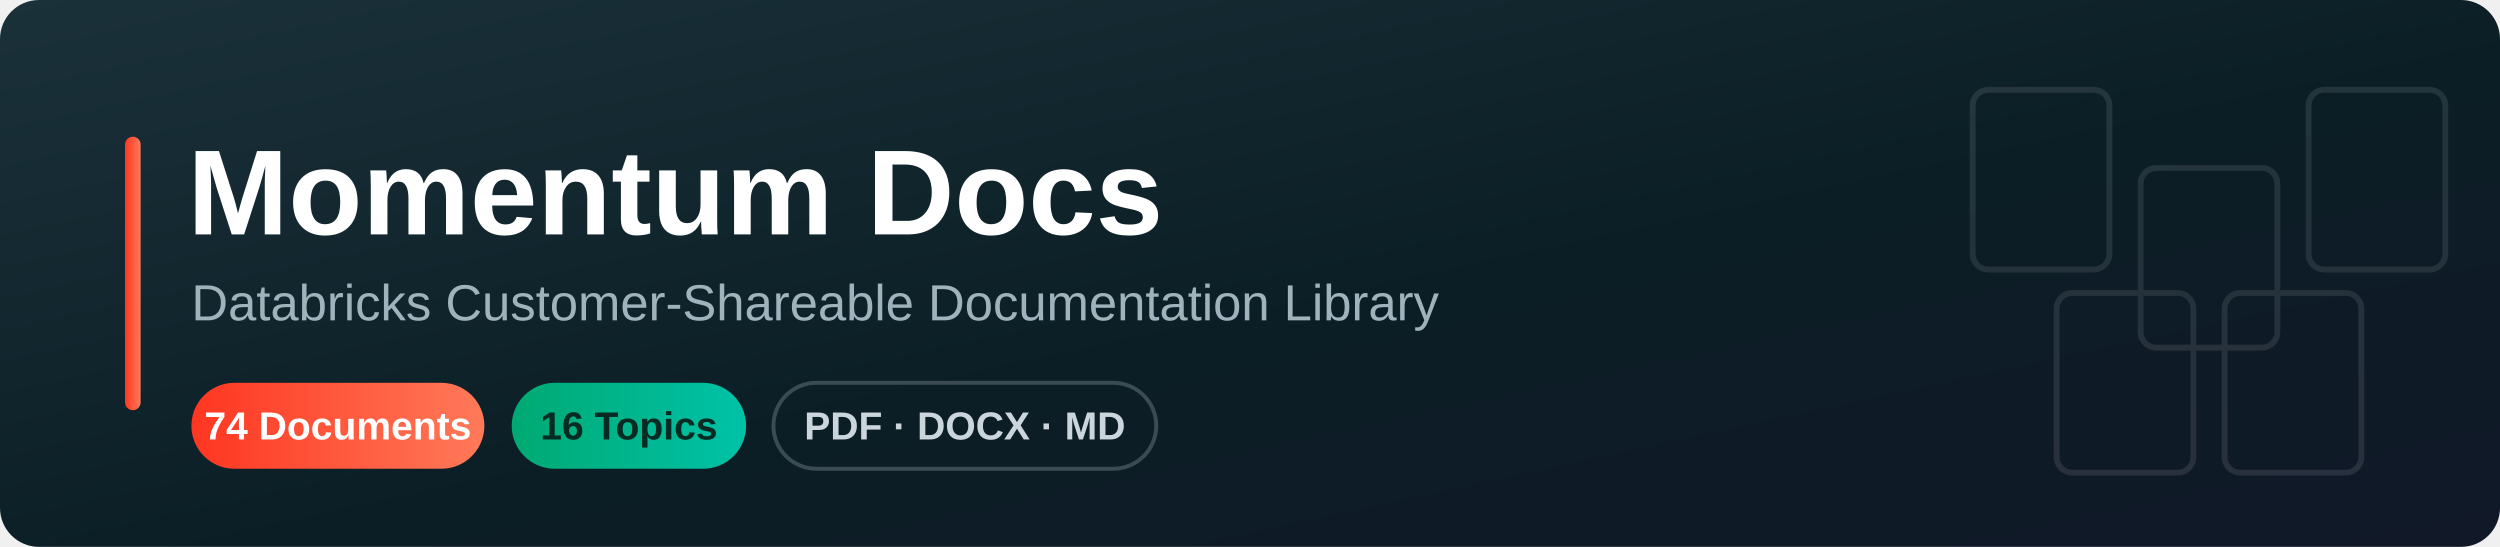
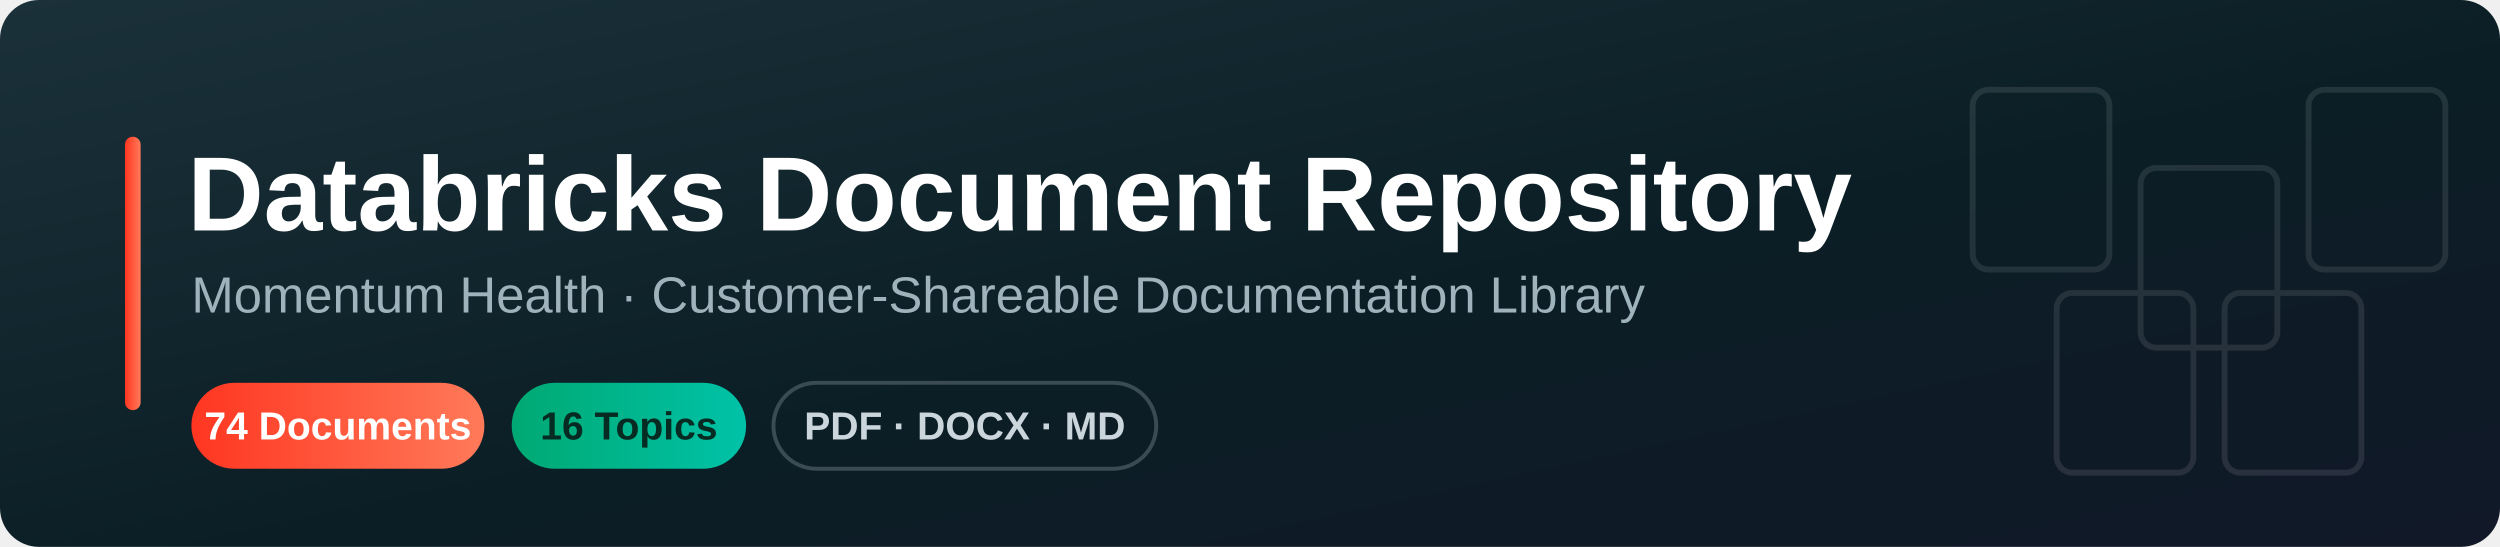
- <svg xmlns="http://www.w3.org/2000/svg" width="1280" height="280" viewBox="0 0 1280 280" role="img" aria-label="Momentum Docs — Databricks Customer-Shareable Documentation Library">
+ <svg xmlns="http://www.w3.org/2000/svg" width="1280" height="280" viewBox="0 0 1280 280" role="img" aria-label="Databricks Document Repository — Momentum Health">
  <defs>
    <linearGradient id="bg" x1="0" y1="0" x2="1" y2="1">
      <stop offset="0" stop-color="#1B3139" />
      <stop offset="0.55" stop-color="#0B1E26" />
      <stop offset="1" stop-color="#111827" />
    </linearGradient>
    <linearGradient id="accent" x1="0" y1="0" x2="1" y2="0">
      <stop offset="0" stop-color="#FF3621" />
      <stop offset="1" stop-color="#FF7A59" />
    </linearGradient>
    <linearGradient id="teal" x1="0" y1="0" x2="1" y2="0">
      <stop offset="0" stop-color="#00A972" />
      <stop offset="1" stop-color="#00C2A8" />
    </linearGradient>
  </defs>
  <rect width="1280" height="280" rx="20" fill="url(#bg)" />
  <g opacity="0.10" fill="none" stroke="#ffffff" stroke-width="3">
    <rect x="1010" y="46" width="70" height="92" rx="8" />
    <rect x="1096" y="86" width="70" height="92" rx="8" />
    <rect x="1182" y="46" width="70" height="92" rx="8" />
    <rect x="1053" y="150" width="70" height="92" rx="8" />
    <rect x="1139" y="150" width="70" height="92" rx="8" />
  </g>
  <rect x="64" y="70" width="8" height="140" rx="4" fill="url(#accent)" />
-   <text x="96" y="120" font-family="'Segoe UI', 'Helvetica Neue', Arial, sans-serif" font-size="62" font-weight="800" fill="#ffffff">Momentum Docs</text>
-   <text x="98" y="164" font-family="'Segoe UI', 'Helvetica Neue', Arial, sans-serif" font-size="26" font-weight="500" fill="#9FB3BC">Databricks Customer-Shareable Documentation Library</text>
+   <text x="96" y="118" font-family="'Segoe UI', 'Helvetica Neue', Arial, sans-serif" font-size="54" font-weight="800" fill="#ffffff">Databricks Document Repository</text>
+   <text x="98" y="160" font-family="'Segoe UI', 'Helvetica Neue', Arial, sans-serif" font-size="26" font-weight="500" fill="#9FB3BC">Momentum Health · Customer-Shareable Documentation Library</text>
  <g font-family="'Segoe UI', 'Helvetica Neue', Arial, sans-serif" font-size="20" font-weight="700">
    <rect x="98" y="196" width="150" height="44" rx="22" fill="url(#accent)" />
    <text x="173" y="225" fill="#ffffff" text-anchor="middle">74 Documents</text>
    <rect x="262" y="196" width="120" height="44" rx="22" fill="url(#teal)" />
    <text x="322" y="225" fill="#052b22" text-anchor="middle">16 Topics</text>
    <rect x="396" y="196" width="196" height="44" rx="22" fill="none" stroke="#3A4B54" stroke-width="2" />
    <text x="494" y="225" fill="#CBD5DC" text-anchor="middle">PDF · DOCX · MD</text>
  </g>
</svg>
